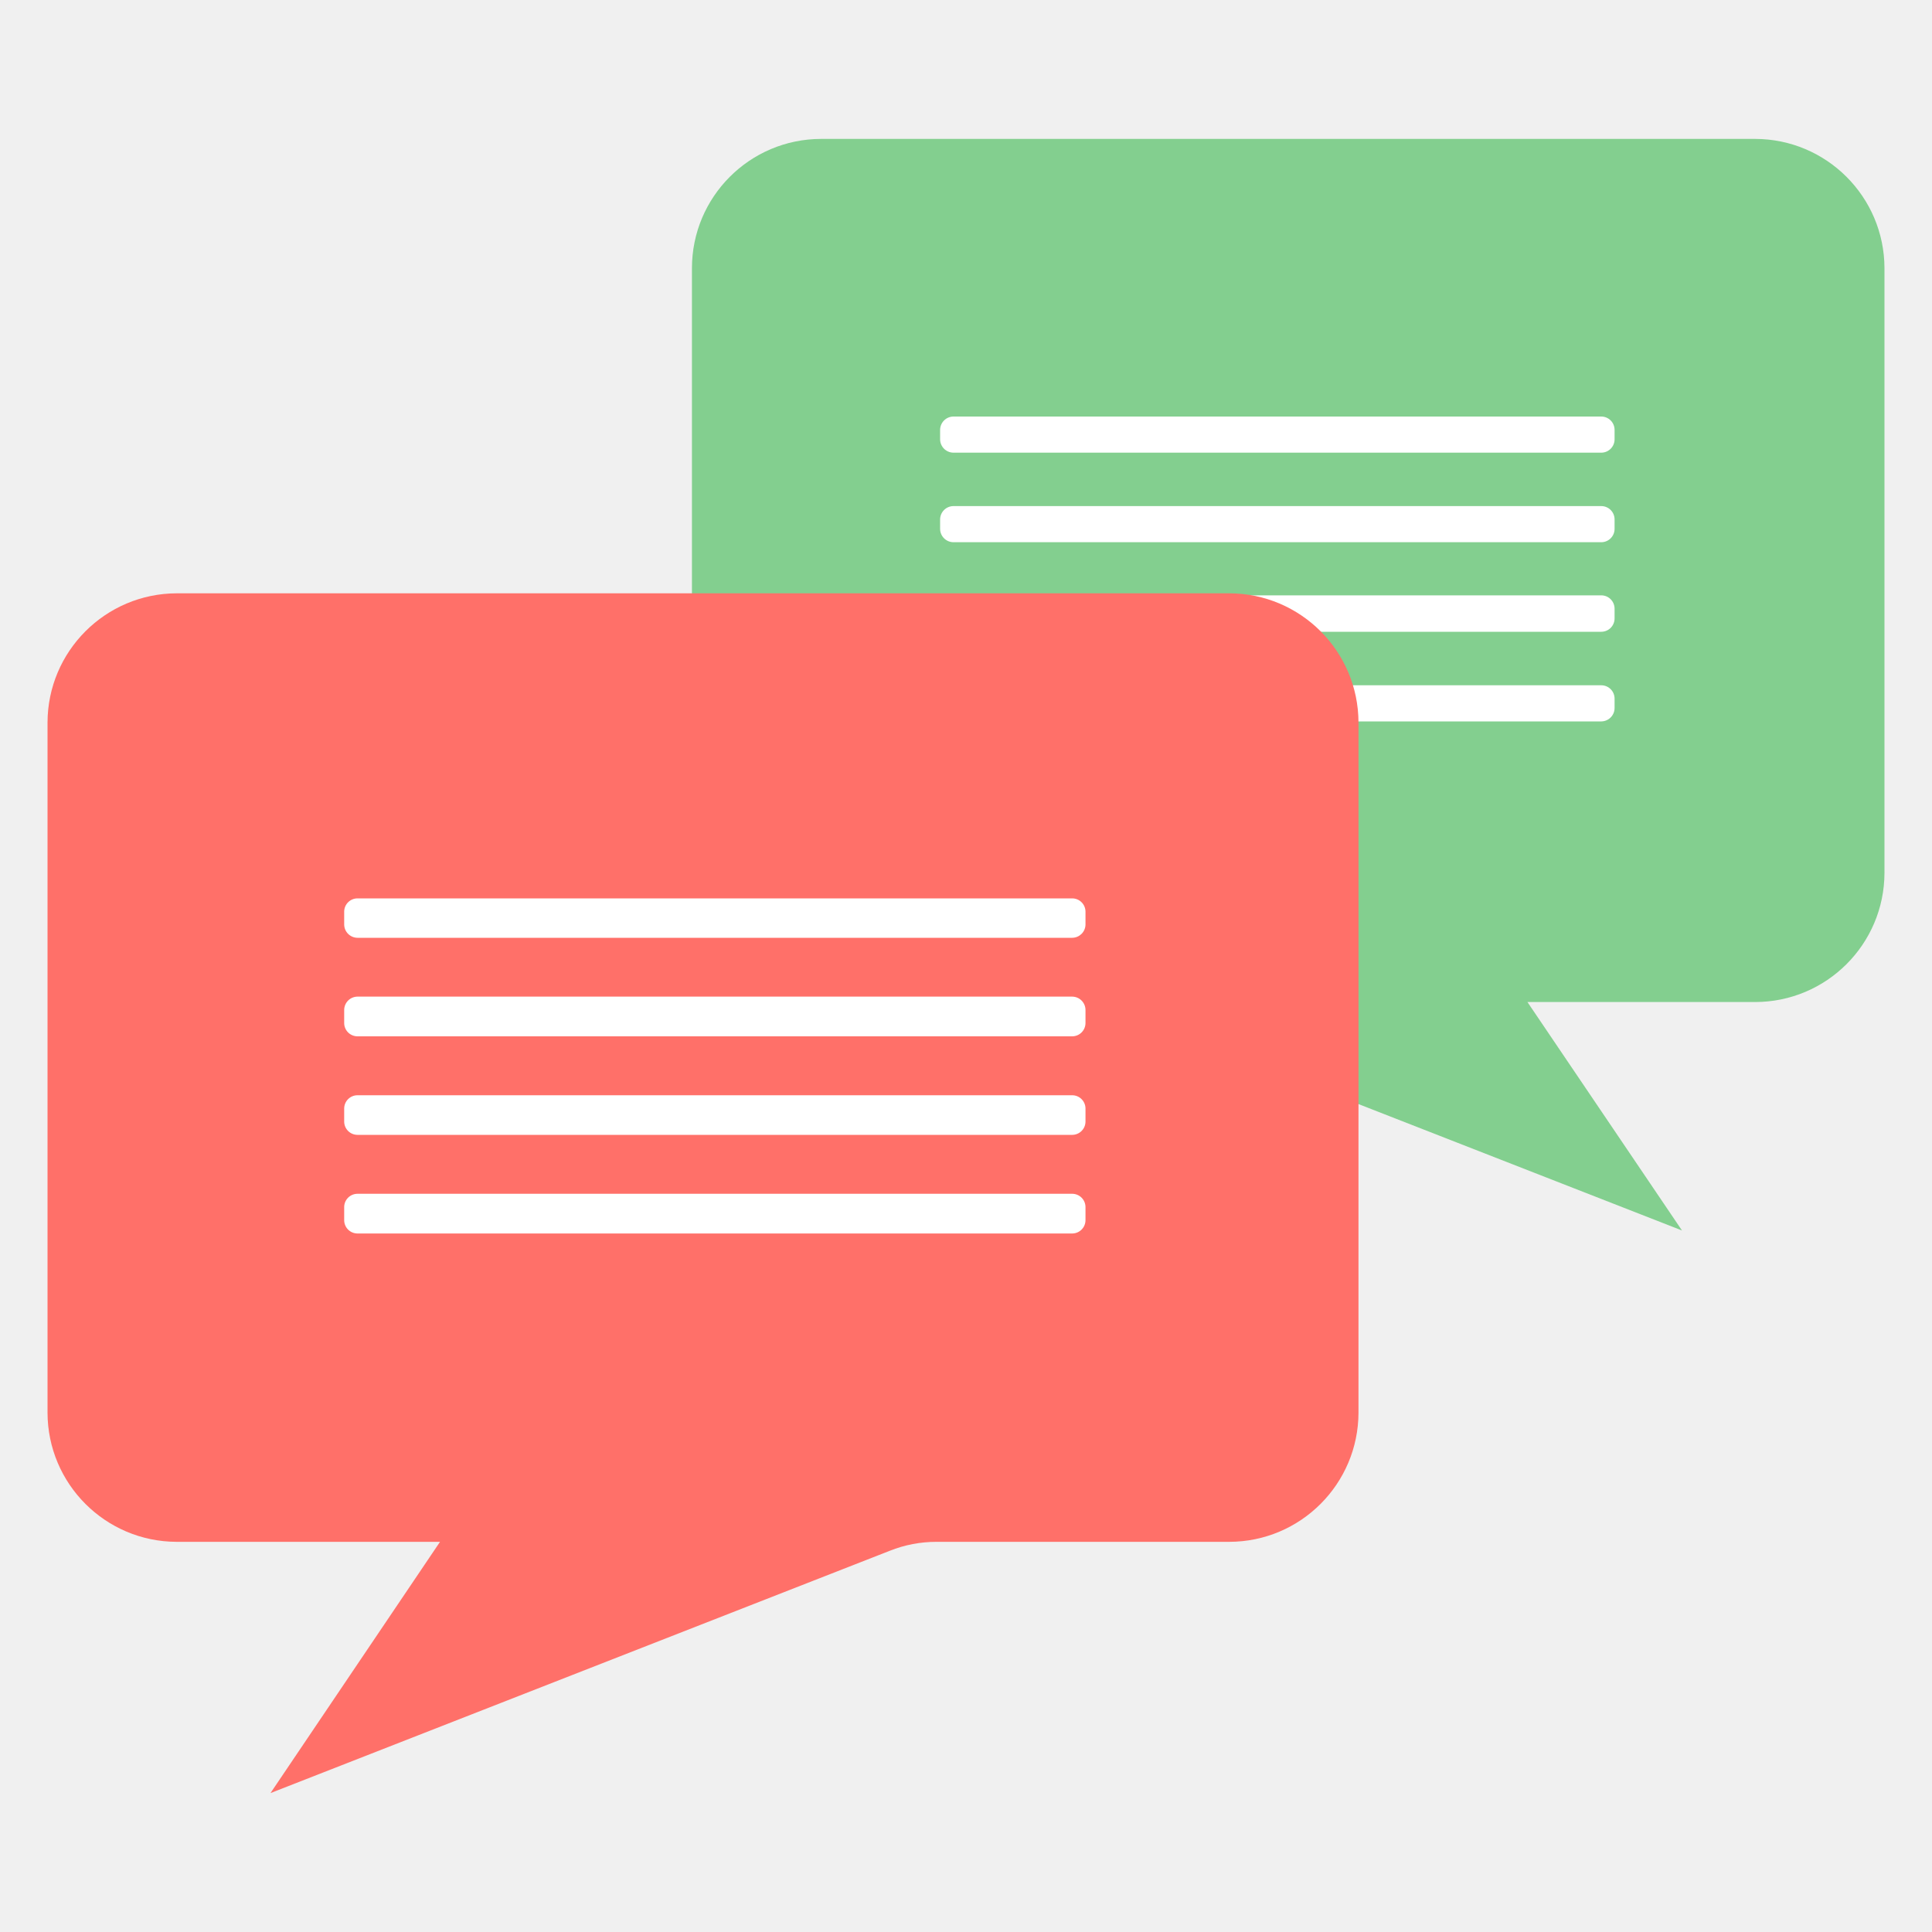
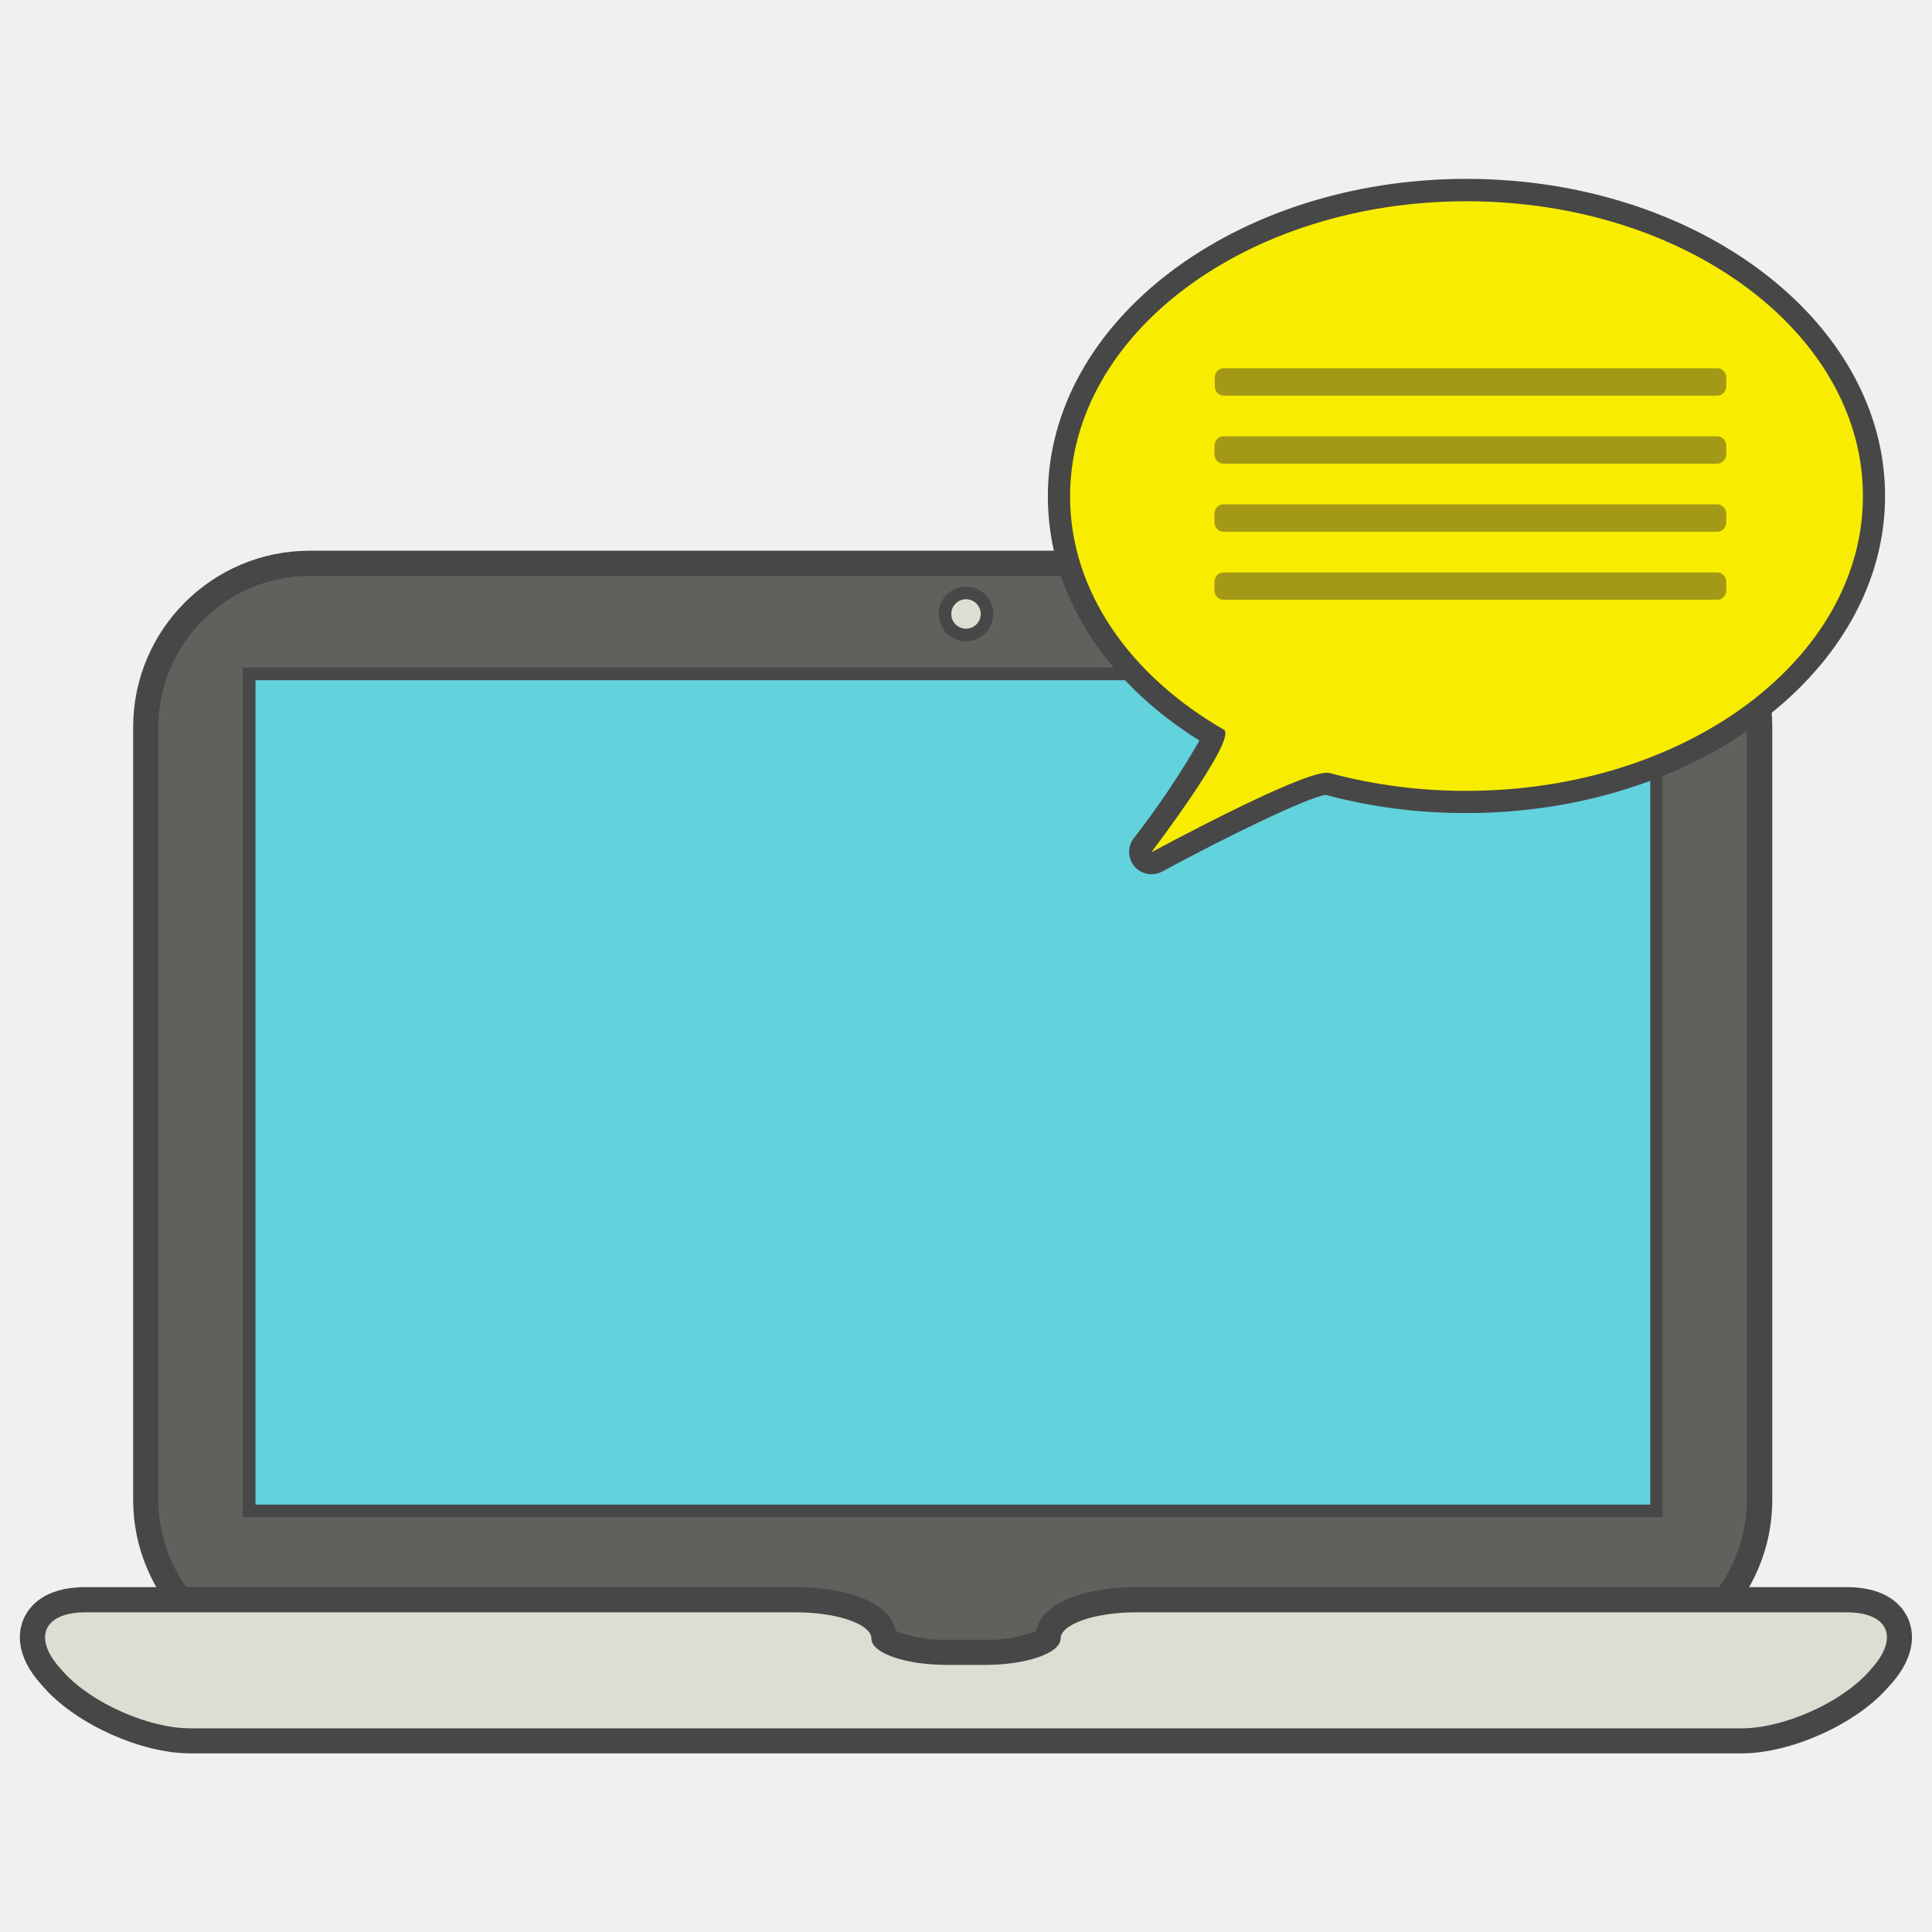
- <svg xmlns="http://www.w3.org/2000/svg" id="レイヤー_1" data-name="レイヤー 1" viewBox="0 0 200 200">
+ <svg xmlns="http://www.w3.org/2000/svg" id="materials" viewBox="0 0 240 240">
  <defs>
-     <style>.cls-1{fill:#83cf8f;}.cls-2{fill:#fff;}.cls-3{fill:#ff7069;}</style>
+     <style>.cls-1{fill:none;}.cls-2{fill:#60605d;}.cls-3{fill:#474747;}.cls-4{fill:#62d2dd;}.cls-5{clip-path:url(#clip-path);}.cls-6{fill:#6d6d69;}.cls-7{fill:#f9e4d4;}.cls-8{fill:#ddddd3;}.cls-9{fill:#f8ed00;}.cls-10{fill:#a39916;}</style>
+     <clipPath id="clip-path">
+       <rect class="cls-1" x="31.74" y="84.5" width="173.23" height="102.41" />
+     </clipPath>
  </defs>
-   <g id="Layer_1">
-     <g id="_498166304" data-name=" 498166304">
-       <path class="cls-1" d="M84.94,14.38H181.7a13.41,13.41,0,0,1,13.38,13.38v62.6a13.4,13.4,0,0,1-13.38,13.37H158.12l16,23.65L116,104.67a12.81,12.81,0,0,0-4.85-.94H85A13.39,13.39,0,0,1,71.63,90.36V27.76A13.39,13.39,0,0,1,85,14.38Z" />
-       <path class="cls-2" d="M98.69,46.86h67.08a1.38,1.38,0,0,0,1.37-1.37v-1a1.38,1.38,0,0,0-1.37-1.37H98.69a1.39,1.39,0,0,0-1.37,1.37v1A1.39,1.39,0,0,0,98.69,46.86Zm0,18.54h67.08A1.38,1.38,0,0,0,167.14,64V63a1.38,1.38,0,0,0-1.37-1.37H98.69A1.39,1.39,0,0,0,97.32,63v1A1.39,1.39,0,0,0,98.69,65.4Zm0-9.27h67.08a1.38,1.38,0,0,0,1.37-1.37v-1a1.38,1.38,0,0,0-1.37-1.37H98.69a1.39,1.39,0,0,0-1.37,1.37v1A1.39,1.39,0,0,0,98.69,56.13Zm0,18.55h67.08a1.39,1.39,0,0,0,1.37-1.37v-1a1.38,1.38,0,0,0-1.37-1.37H98.69a1.39,1.39,0,0,0-1.37,1.37v1A1.39,1.39,0,0,0,98.69,74.68Z" />
-       <path class="cls-3" d="M127.32,61.42H18.3A13.41,13.41,0,0,0,4.92,74.8v71.43A13.4,13.4,0,0,0,18.3,159.61H45.55L28,185.62,92.1,160.54a13,13,0,0,1,4.85-.93h30.3a13.4,13.4,0,0,0,13.38-13.38V74.8a13.4,13.4,0,0,0-13.38-13.38Z" />
-       <path class="cls-2" d="M111,127.69H37a1.38,1.38,0,0,1-1.37-1.37V125A1.38,1.38,0,0,1,37,123.58h74a1.38,1.38,0,0,1,1.37,1.37v1.37A1.38,1.38,0,0,1,111,127.69Zm0-10.21H37a1.38,1.38,0,0,1-1.37-1.36v-1.37A1.38,1.38,0,0,1,37,113.38h74a1.38,1.38,0,0,1,1.37,1.37v1.37A1.38,1.38,0,0,1,111,117.48Zm0-10.2H37a1.38,1.38,0,0,1-1.37-1.37v-1.37A1.39,1.39,0,0,1,37,103.17h74a1.39,1.39,0,0,1,1.37,1.37v1.37A1.38,1.38,0,0,1,111,107.28Zm0-10.2H37a1.39,1.39,0,0,1-1.37-1.37V94.34A1.38,1.38,0,0,1,37,93h74a1.38,1.38,0,0,1,1.37,1.37v1.37A1.39,1.39,0,0,1,111,97.08Z" />
-     </g>
+   <rect class="cls-2" x="18.11" y="69.98" width="200.49" height="136.67" rx="20.34" />
+   <path class="cls-3" d="M198.26,71.54A18.83,18.83,0,0,1,217,90.32v96a18.83,18.83,0,0,1-18.77,18.78H38.45a18.83,18.83,0,0,1-18.78-18.78v-96A18.83,18.83,0,0,1,38.45,71.54H198.26m0-3.13H38.45A21.94,21.94,0,0,0,16.54,90.32v96a21.94,21.94,0,0,0,21.91,21.91H198.26a21.93,21.93,0,0,0,21.9-21.91v-96A21.93,21.93,0,0,0,198.26,68.41Z" />
+   <rect class="cls-4" x="30.95" y="83.72" width="174.8" height="103.97" />
+   <path class="cls-3" d="M205,84.5V186.91H31.74V84.5H205m1.56-1.57H30.17V188.47H206.53V82.93Z" />
+   <g class="cls-5">
+     <path class="cls-6" d="M112.27,235.25c-2.26,0-4-1.13-4.46-2.81s2-3.29,4.33-4.45L110.3,199.4a.64.64,0,0,1,.17-.47.65.65,0,0,1,.45-.2h6.52a.63.63,0,0,1,.63.63v29.81l0,.2a4.56,4.56,0,0,1,.18.52,3.58,3.58,0,0,1-.91,3.2A6.45,6.45,0,0,1,114,235,7.13,7.13,0,0,1,112.27,235.25Z" />
+     <path class="cls-3" d="M117.44,199.36v29.81l-.1.2a2.7,2.7,0,0,1,.27.66c.45,1.81-1.25,3.79-3.79,4.41a6.5,6.5,0,0,1-1.55.19c-1.91,0-3.51-.9-3.86-2.34s2.58-3.06,4.38-3.93l-1.87-29h6.52m0-1.25h-6.52a1.26,1.26,0,0,0-.91.39,1.29,1.29,0,0,0-.33.94l1.81,28.17c-1.89,1-4.84,2.72-4.29,5,.48,2,2.52,3.29,5.07,3.29a7.73,7.73,0,0,0,1.84-.23c3.26-.8,5.33-3.4,4.71-5.91a3.19,3.19,0,0,0-.13-.44V199.36A1.24,1.24,0,0,0,117.44,198.11Z" />
+     <path class="cls-6" d="M129.12,235.25a7,7,0,0,1-1.69-.21c-2.87-.7-4.78-3-4.26-5.15a4.56,4.56,0,0,1,.18-.52l0-.2V199.36a.63.63,0,0,1,.63-.63h6.52a.63.63,0,0,1,.45.2.64.64,0,0,1,.17.47L129.25,228c2.33,1.16,4.77,2.68,4.34,4.45S131.38,235.25,129.12,235.25Z" />
+     <path class="cls-3" d="M130.47,199.36l-1.86,29c1.79.87,4.73,2.45,4.37,3.93s-1.95,2.34-3.86,2.34a6.36,6.36,0,0,1-1.54-.19c-2.54-.62-4.24-2.6-3.8-4.41a2.38,2.38,0,0,1,.28-.66l-.11-.2V199.36h6.52m0-1.25H124a1.25,1.25,0,0,0-1.25,1.25V229.3a2.25,2.25,0,0,0-.14.44c-.62,2.51,1.45,5.11,4.71,5.91a7.73,7.73,0,0,0,1.84.23c2.55,0,4.59-1.33,5.07-3.29.55-2.26-2.4-4-4.29-5l1.81-28.17a1.29,1.29,0,0,0-.33-.94A1.26,1.26,0,0,0,130.47,198.11Z" />
+     <path class="cls-7" d="M88,204.05a2.25,2.25,0,0,1-.85-.16,3,3,0,0,1-1.42-4,3.2,3.2,0,0,1,2.85-2.18,2.48,2.48,0,0,1,.86.16A2.54,2.54,0,0,1,91,199.5a3.46,3.46,0,0,1-.07,2.37A3.2,3.2,0,0,1,88,204.05Z" />
+     <path class="cls-3" d="M88.61,198.15a1.94,1.94,0,0,1,.71.13,2.6,2.6,0,0,1,1.18,3.44A2.78,2.78,0,0,1,88,203.63a1.93,1.93,0,0,1-.7-.13,2.59,2.59,0,0,1-1.18-3.44,2.79,2.79,0,0,1,2.46-1.91m0-.83h0a3.61,3.61,0,0,0-3.24,2.45,4,4,0,0,0-.08,2.65A3,3,0,0,0,87,204.28a2.85,2.85,0,0,0,1,.18A3.61,3.61,0,0,0,91.28,202a3.44,3.44,0,0,0-1.66-4.52A2.87,2.87,0,0,0,88.61,197.32Z" />
+     <path class="cls-7" d="M152.37,204.05a3.19,3.19,0,0,1-2.85-2.18,3,3,0,0,1,1.42-4,2.46,2.46,0,0,1,.85-.16,3.21,3.21,0,0,1,2.86,2.18,3,3,0,0,1-1.42,4A2.3,2.3,0,0,1,152.37,204.05Z" />
+     <path class="cls-3" d="M151.79,198.15a2.81,2.81,0,0,1,2.47,1.91,2.59,2.59,0,0,1-1.18,3.44,1.94,1.94,0,0,1-.71.13,2.77,2.77,0,0,1-2.46-1.91,2.59,2.59,0,0,1,1.18-3.44,1.89,1.89,0,0,1,.7-.13m0-.83a2.85,2.85,0,0,0-1,.18,3.43,3.43,0,0,0-1.66,4.52,3.61,3.61,0,0,0,3.24,2.44,2.81,2.81,0,0,0,1-.18,2.93,2.93,0,0,0,1.74-1.86,3.9,3.9,0,0,0-.07-2.65A3.62,3.62,0,0,0,151.79,197.32Z" />
  </g>
+   <path class="cls-8" d="M23.64,216.22c-5.55,0-13.12-3.35-16.86-7.46l-.42-.47c-2.86-3.15-2.47-5.48-2-6.59s2-3,6.21-3H98.86c5.28,0,11,1.51,11,4.83.27.39,3,1.7,7.83,1.7h4.72c4.88,0,7.56-1.31,7.85-1.85,0-3.17,5.65-4.68,10.93-4.68h88.27c4.26,0,5.72,1.86,6.21,3s.88,3.44-2,6.59l-.42.47c-3.74,4.11-11.31,7.46-16.86,7.46Z" />
+   <path class="cls-3" d="M229.41,200.29c5.16,0,6.55,3.13,3.07,7l-.42.47c-3.47,3.82-10.54,6.94-15.7,6.94H23.64c-5.16,0-12.23-3.12-15.7-6.94l-.42-.47c-3.48-3.82-2.1-7,3.07-7H98.86c5.17,0,9.39,1.47,9.39,3.27s4.23,3.26,9.39,3.26h4.72c5.16,0,9.39-1.47,9.39-3.26s4.22-3.27,9.39-3.27h88.27m0-3.13H141.14c-5.37,0-11.57,1.45-12.42,5.44a15.64,15.64,0,0,1-6.36,1.09h-4.72a15.64,15.64,0,0,1-6.36-1.09c-.85-4-7-5.44-12.42-5.44H10.59c-5.14,0-7,2.45-7.64,3.91s-1.21,4.47,2.25,8.27l.42.47c4.07,4.47,12,8,18,8H216.36c6,0,13.95-3.5,18-8l.42-.46c3.46-3.81,2.89-6.83,2.25-8.28S234.55,197.16,229.41,197.16Z" />
+   <path class="cls-8" d="M122.61,76.27A2.61,2.61,0,1,1,120,73.66,2.61,2.61,0,0,1,122.61,76.27Z" />
+   <path class="cls-3" d="M122.61,76.27h-.78A1.83,1.83,0,1,1,120,74.44a1.83,1.83,0,0,1,1.83,1.83h1.56A3.39,3.39,0,1,0,120,79.66a3.39,3.39,0,0,0,3.39-3.39Z" />
+   <path class="cls-9" d="M143,107.2a1.4,1.4,0,0,1-1.05-.48,1.39,1.39,0,0,1-.05-1.75c3.92-5.16,8.16-11.47,8.82-13.54-12.22-7.25-19.21-18.08-19.21-29.81,0-21,22.72-38,50.64-38s50.63,17,50.63,38-22.71,38-50.63,38a66.22,66.22,0,0,1-17.48-2.32c-2.09,0-13.56,5.69-21,9.72A1.3,1.3,0,0,1,143,107.2Z" />
+   <path class="cls-3" d="M182.17,25c27.2,0,49.25,16.39,49.25,36.62s-22,36.62-49.25,36.62A64.82,64.82,0,0,1,165.06,96l-.3,0c-3.49,0-21.74,9.88-21.74,9.88s10.8-14.2,9-15.24c-11.61-6.7-19.09-17.18-19.09-28.95C132.92,41.39,155,25,182.17,25m0-2.78c-28.69,0-52,17.67-52,39.4C130.14,73.51,137,84.49,149,92a104.66,104.66,0,0,1-8.17,12.14,2.78,2.78,0,0,0,3.53,4.13c8.06-4.36,17.93-9.15,20.3-9.53A67.05,67.05,0,0,0,182.17,101c28.68,0,52-17.67,52-39.39S210.85,22.22,182.17,22.22Z" />
+   <path class="cls-10" d="M213.34,74.51H152a1.14,1.14,0,0,1-1.13-1.13V72.24A1.14,1.14,0,0,1,152,71.11h61.31a1.14,1.14,0,0,1,1.13,1.13v1.14A1.14,1.14,0,0,1,213.34,74.51Zm0-8.45H152a1.14,1.14,0,0,1-1.13-1.14V63.79A1.14,1.14,0,0,1,152,62.65h61.31a1.14,1.14,0,0,1,1.13,1.14v1.13A1.14,1.14,0,0,1,213.34,66.06Zm0-8.46H152a1.14,1.14,0,0,1-1.13-1.13V55.33A1.14,1.14,0,0,1,152,54.2h61.31a1.14,1.14,0,0,1,1.13,1.13v1.14A1.14,1.14,0,0,1,213.34,57.6Zm0-8.45H152A1.14,1.14,0,0,1,150.9,48V46.88A1.14,1.14,0,0,1,152,45.74h61.31a1.14,1.14,0,0,1,1.13,1.14V48A1.14,1.14,0,0,1,213.34,49.15Z" />
</svg>
